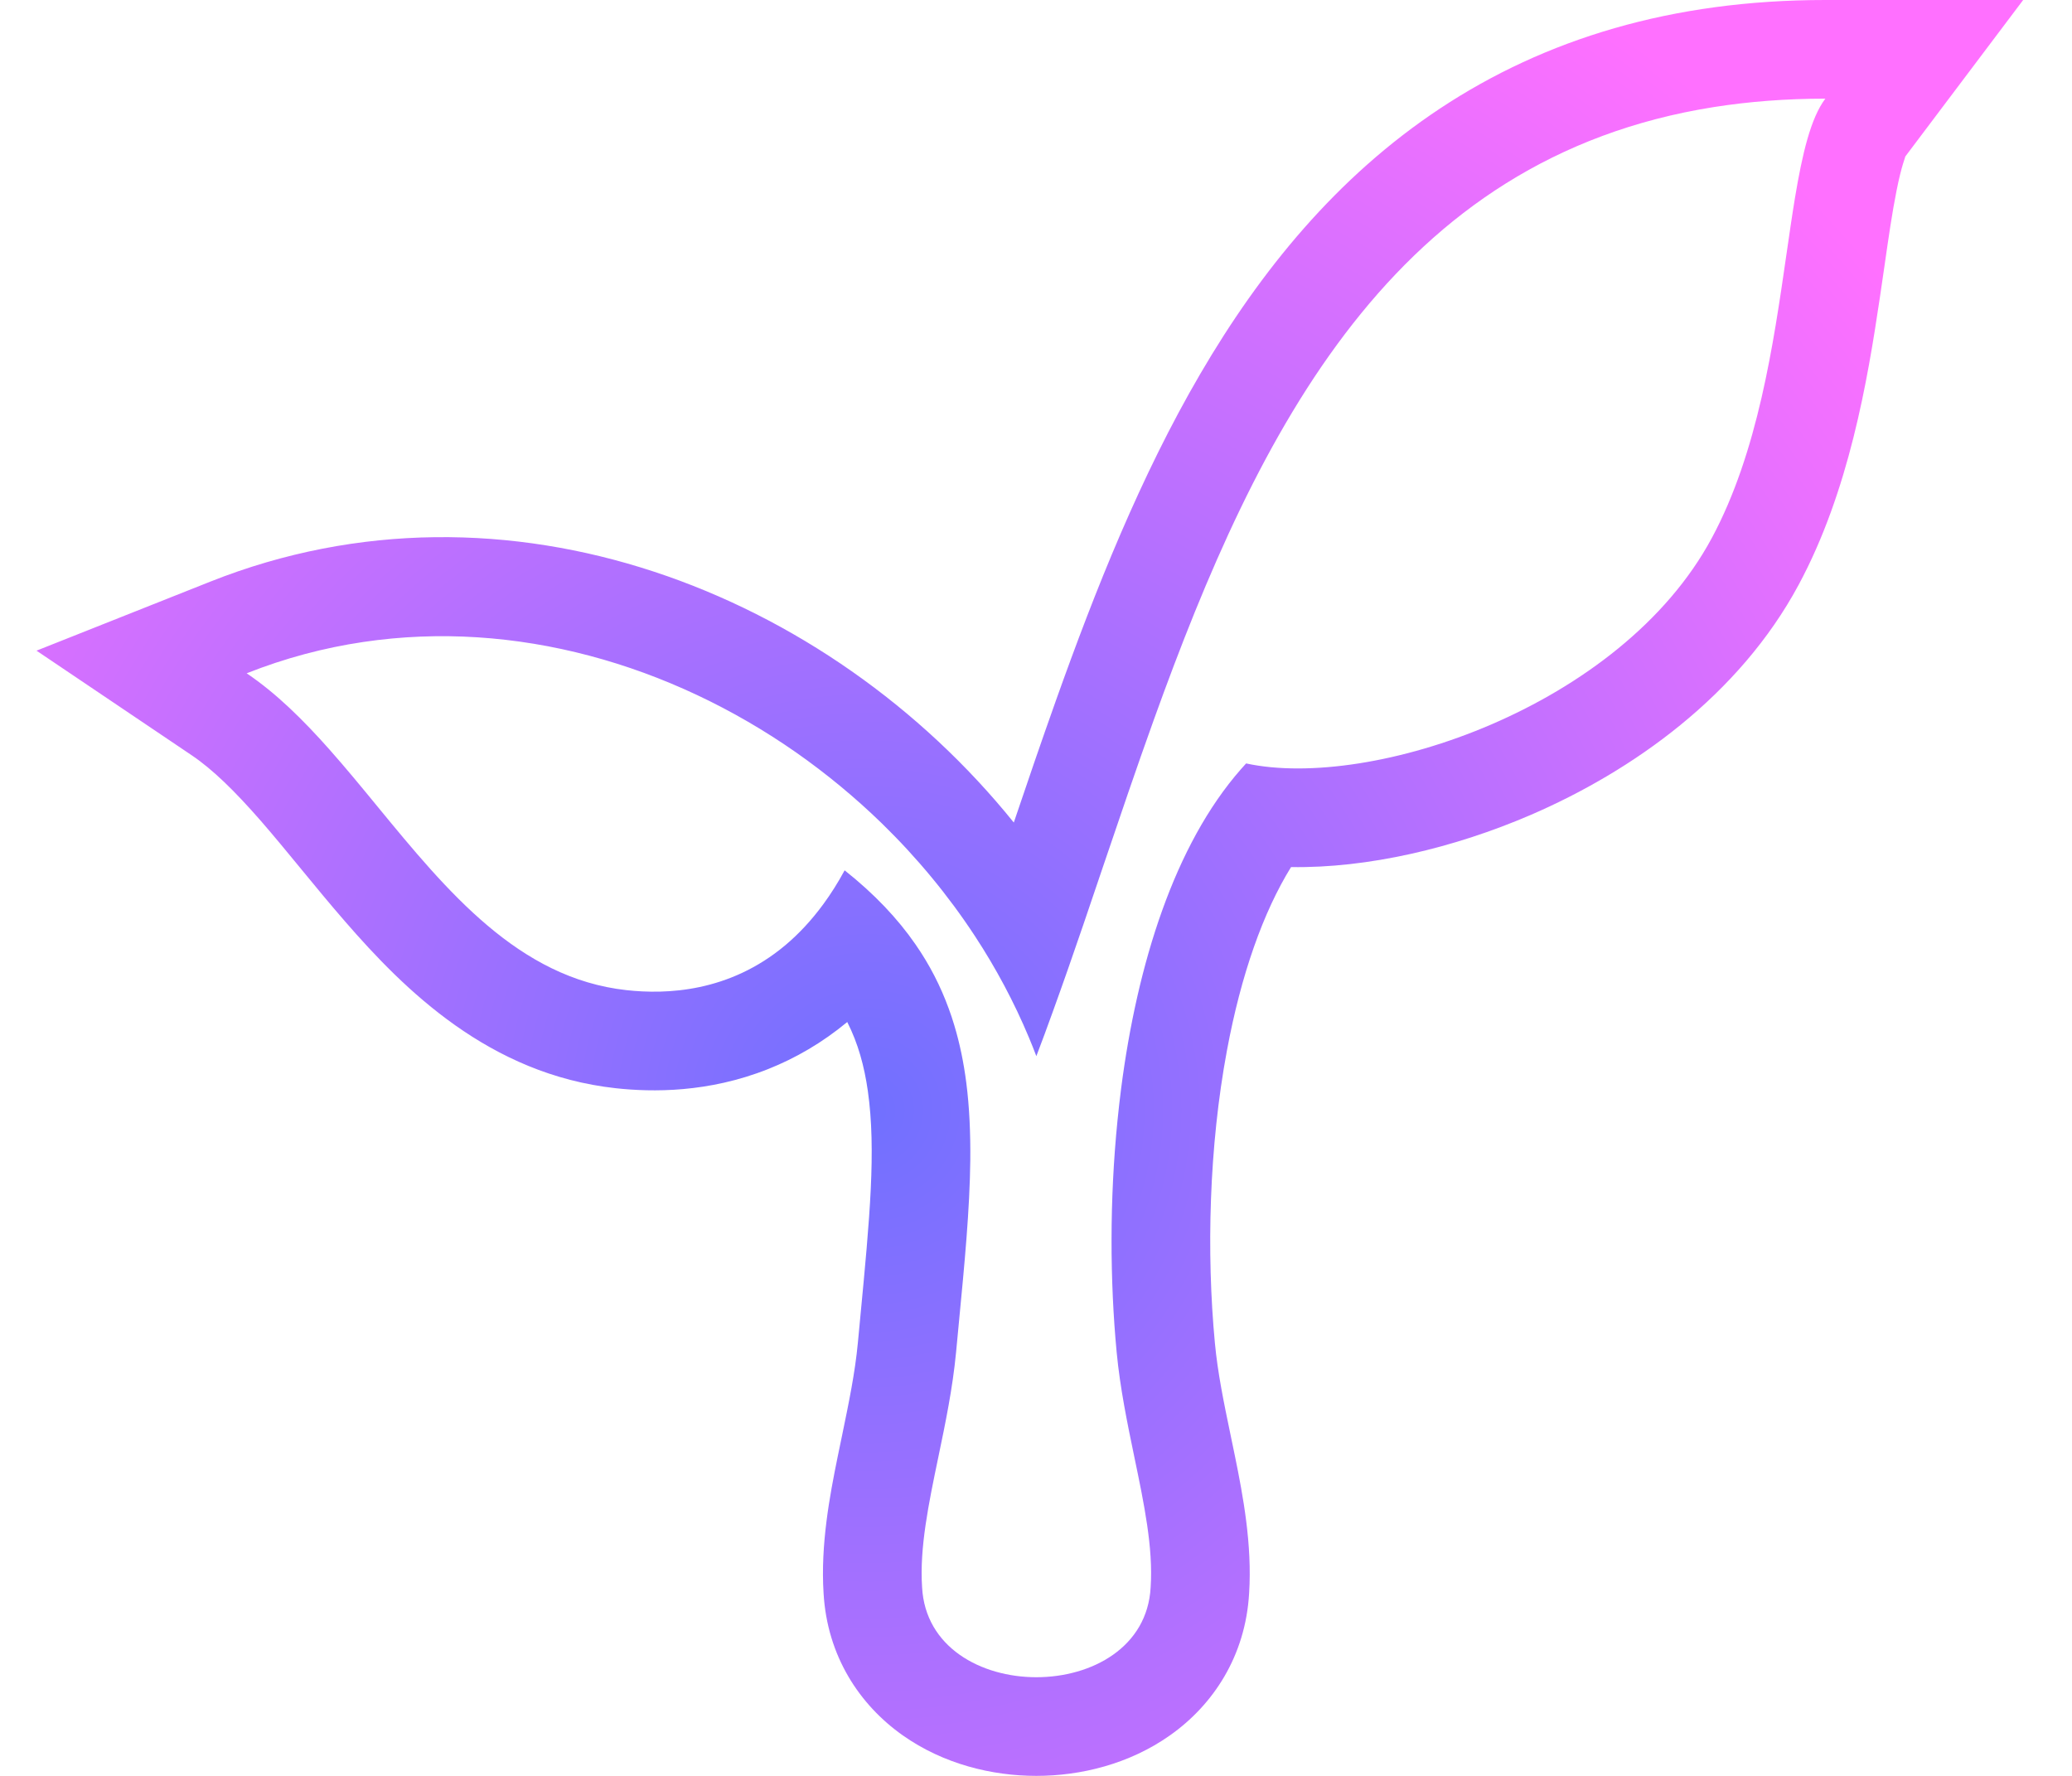
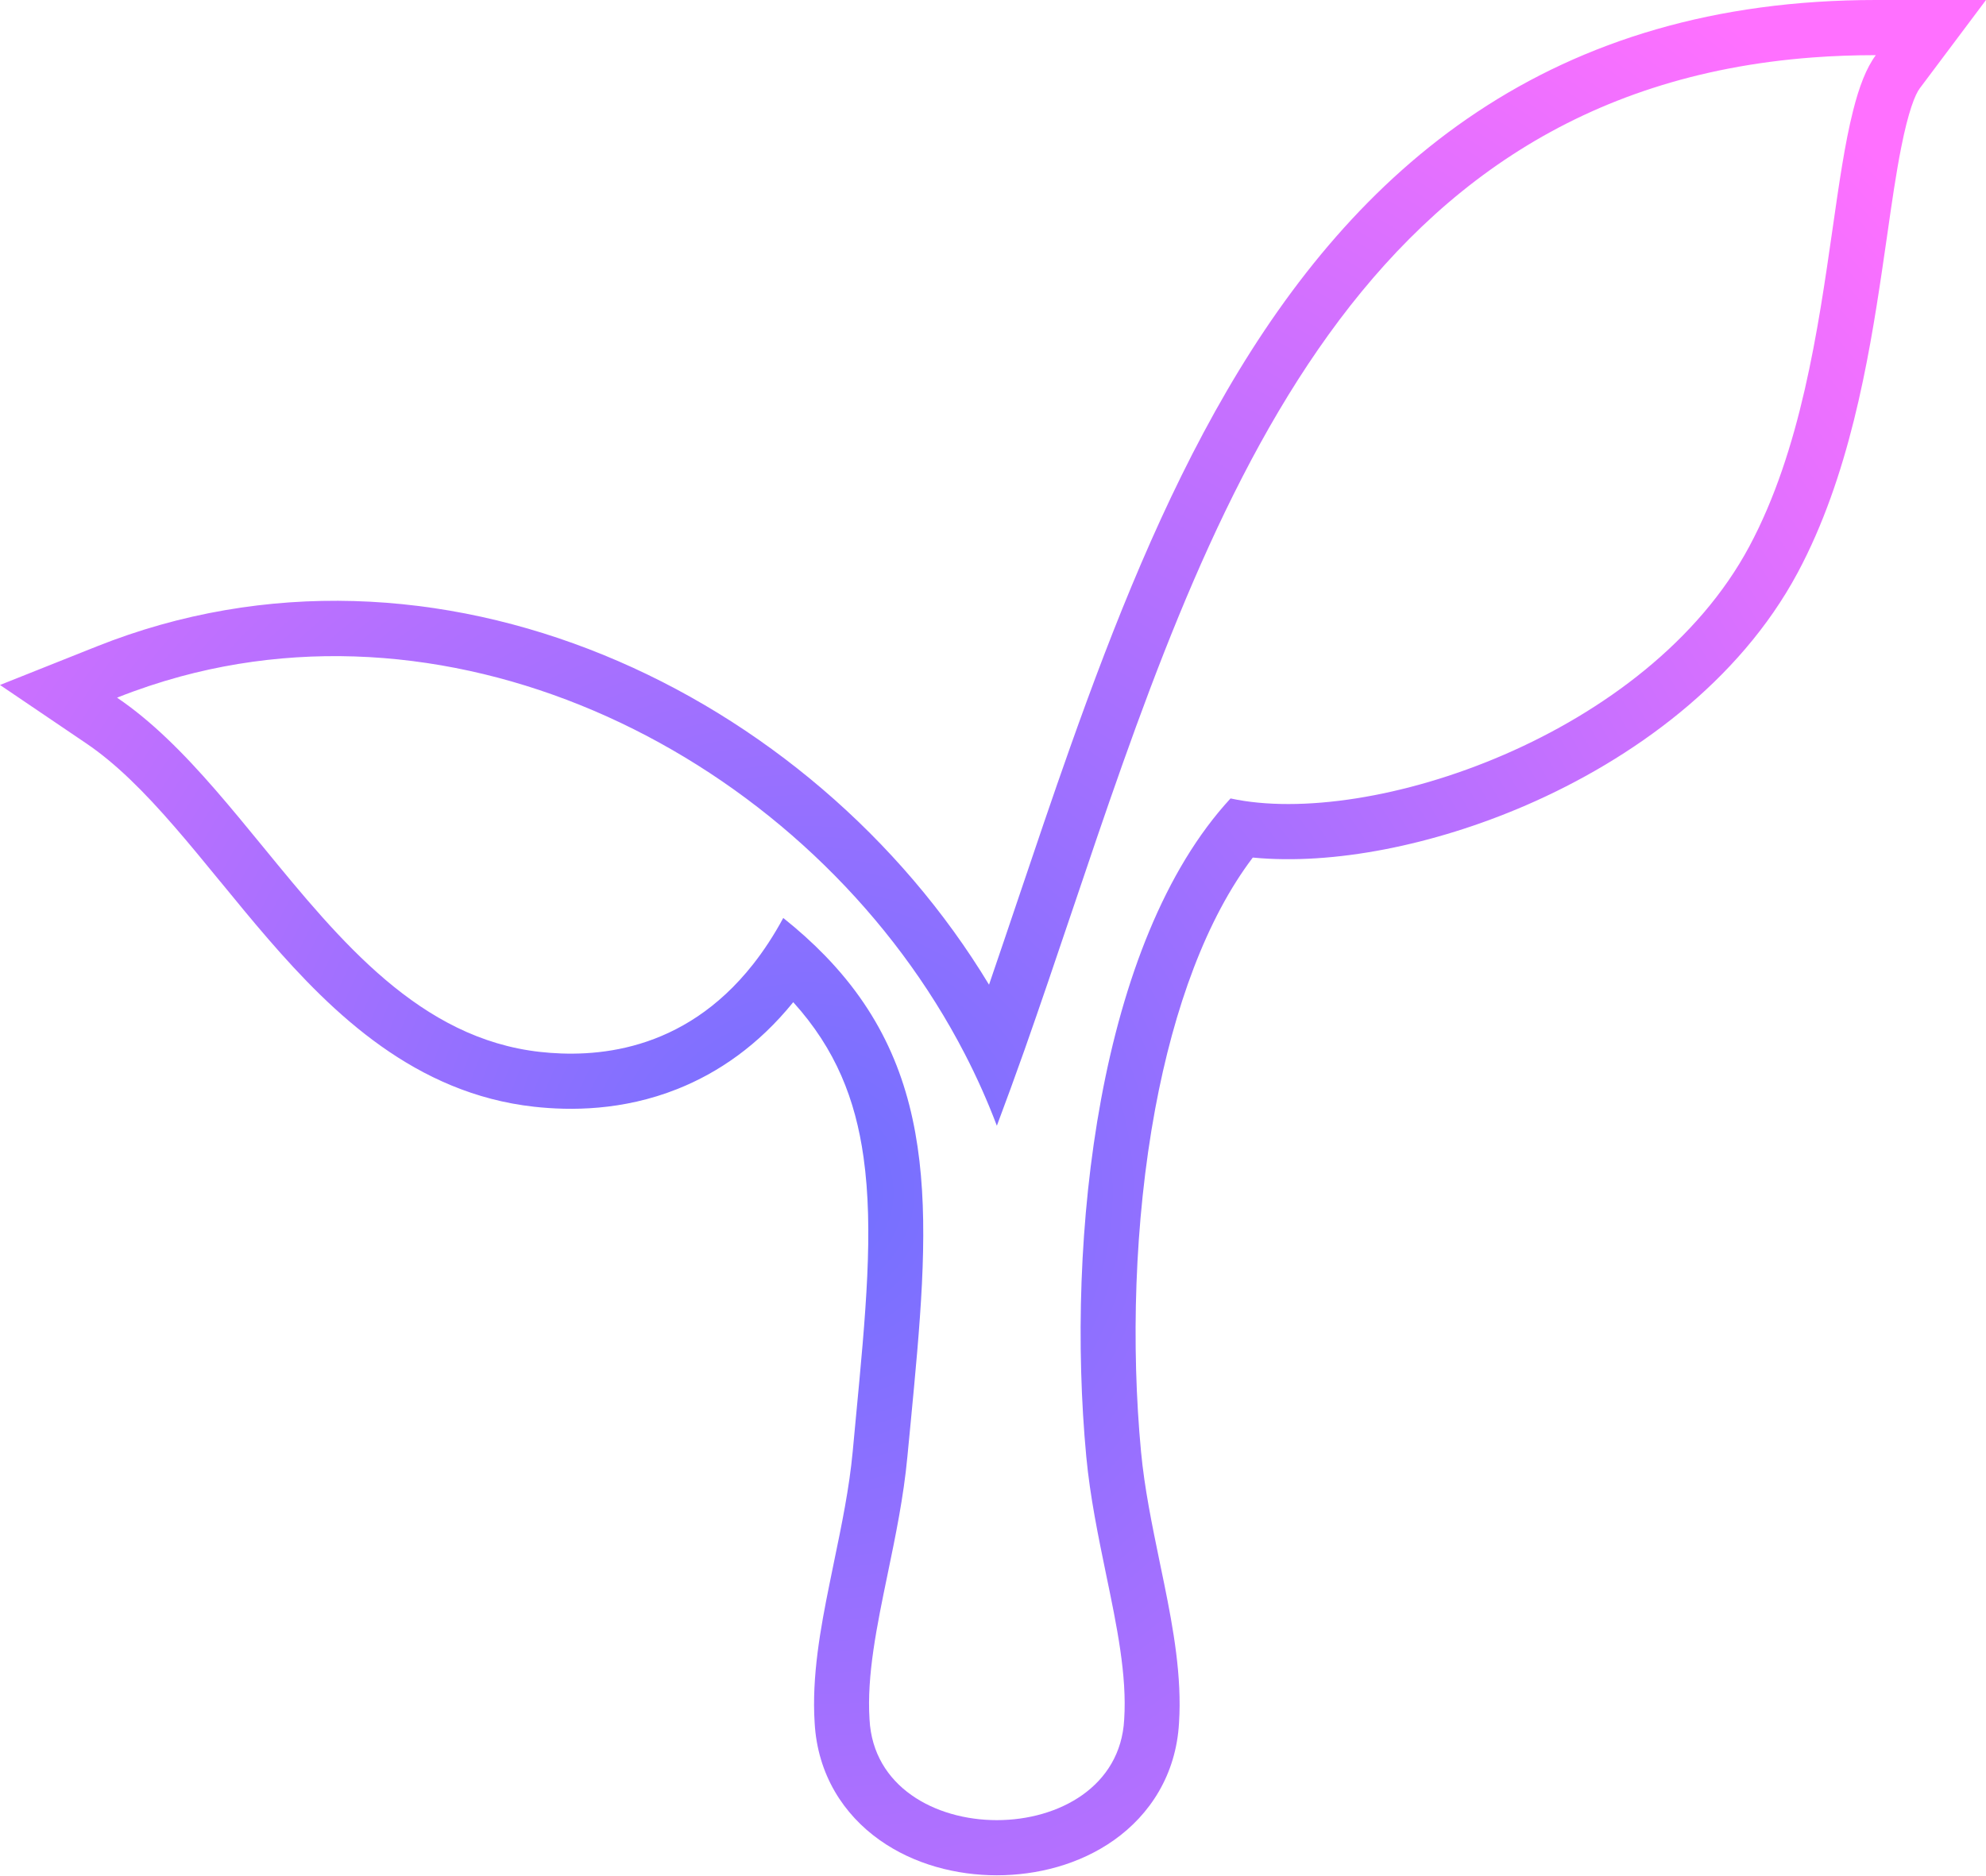
- <svg xmlns="http://www.w3.org/2000/svg" width="42" height="36" viewBox="0 0 42 36" fill="none">
-   <path fill-rule="evenodd" clip-rule="evenodd" d="M25.154 15.593C23.809 17.125 23.052 19.539 22.726 22.062C22.698 22.279 22.674 22.496 22.652 22.714C22.49 24.329 22.498 25.962 22.635 27.411C22.704 28.14 22.852 28.854 22.994 29.539C23.191 30.485 23.377 31.377 23.324 32.176C23.194 34.608 18.821 34.608 18.691 32.176C18.638 31.377 18.823 30.485 19.02 29.539C19.163 28.854 19.311 28.14 19.38 27.411C19.399 27.208 19.418 27.007 19.437 26.81C19.552 25.614 19.657 24.523 19.668 23.517C19.673 22.97 19.651 22.448 19.587 21.949C19.535 21.544 19.456 21.155 19.342 20.778C19.309 20.667 19.272 20.557 19.232 20.448C19.067 19.995 18.846 19.56 18.556 19.142C18.194 18.619 17.724 18.121 17.121 17.643C16.985 17.895 16.841 18.121 16.692 18.325C16.447 18.66 16.188 18.934 15.921 19.159C14.777 20.12 13.501 20.16 12.7 20.072C10.513 19.832 9.063 18.067 7.653 16.351C7.33 15.957 7.008 15.566 6.681 15.197C6.149 14.597 5.601 14.054 5 13.649C5.777 13.341 6.568 13.132 7.363 13.014C10.448 12.555 13.585 13.469 16.141 15.256C16.755 15.687 17.336 16.167 17.875 16.691C18.585 17.383 19.221 18.15 19.763 18.977C20.189 19.627 20.556 20.314 20.856 21.031C20.909 21.156 20.959 21.283 21.007 21.41C21.121 21.112 21.232 20.81 21.342 20.505C21.551 19.928 21.756 19.34 21.959 18.746C22.095 18.349 22.23 17.95 22.365 17.549C22.699 16.564 23.036 15.57 23.39 14.586C25.507 8.706 28.253 3.196 34.742 2.17C35.449 2.059 36.2 2 37 2C36.705 2.391 36.534 3.112 36.384 4.014C36.325 4.371 36.27 4.757 36.211 5.162C35.949 6.975 35.633 9.169 34.698 10.908C32.856 14.335 27.791 16.024 25.259 15.476C25.224 15.515 25.188 15.554 25.154 15.593ZM26.17 17.577C25.605 18.49 25.156 19.76 24.871 21.292C24.506 23.25 24.454 25.397 24.626 27.223C24.683 27.832 24.805 28.421 24.947 29.104C24.976 29.242 25.005 29.383 25.035 29.529C25.195 30.315 25.383 31.31 25.32 32.295C25.248 33.569 24.593 34.559 23.718 35.177C22.889 35.763 21.902 36 21.007 36C20.113 36 19.126 35.763 18.297 35.177C17.422 34.559 16.766 33.569 16.694 32.295C16.631 31.31 16.82 30.315 16.98 29.529C17.01 29.383 17.039 29.242 17.068 29.104C17.209 28.421 17.331 27.832 17.389 27.223C17.406 27.039 17.423 26.859 17.44 26.684C17.629 24.703 17.761 23.317 17.592 22.12C17.52 21.614 17.395 21.154 17.174 20.718C16.666 21.139 16.124 21.452 15.567 21.673C14.355 22.154 13.221 22.141 12.481 22.06C9.916 21.779 8.197 20.065 6.996 18.681C6.688 18.327 6.391 17.966 6.115 17.63L6.103 17.615C5.818 17.268 5.555 16.949 5.293 16.647C4.759 16.035 4.31 15.596 3.882 15.308L0.74 13.19L4.262 11.791C10.279 9.4 16.79 12.011 20.55 16.674C20.82 15.875 21.1 15.054 21.404 14.2C22.203 11.957 23.12 9.65 24.33 7.579C25.544 5.5 27.094 3.586 29.195 2.196C31.319 0.791 33.888 -2.36029e-05 37 5.28015e-10L41.01 3.02797e-05L38.619 3.175C38.62 3.173 38.621 3.173 38.621 3.173C38.627 3.176 38.546 3.346 38.443 3.868C38.355 4.307 38.283 4.805 38.197 5.405C38.168 5.607 38.137 5.821 38.103 6.048C37.855 7.716 37.48 9.957 36.459 11.855C35.255 14.097 33.095 15.628 31.03 16.519C29.467 17.193 27.721 17.602 26.17 17.577Z" fill="url(#paint0_radial)" fill-opacity="0.84" />
-   <defs>
-     <radialGradient id="paint0_radial" cx="0" cy="0" r="1" gradientUnits="userSpaceOnUse" gradientTransform="translate(17.5361 22.5361) rotate(67.2856) scale(26.912)">
-       <stop stop-color="#5555FF" />
-       <stop offset="1" stop-color="#FF55FF" />
+ <svg xmlns="http://www.w3.org/2000/svg" style="" width="36" height="34" viewBox="0 0 36 34" fill="none" class="svelte-1qspqf3">
+   <path fill-rule="evenodd" clip-rule="evenodd" d="M18.569 19.042C18.857 18.225 19.139 17.39 19.423 16.549C21.851 9.351 24.44 1.678 32.854 1.042C33.225 1.014 33.608 1 34.003 1C33.83 1.231 33.699 1.576 33.591 2.006C33.442 2.593 33.335 3.338 33.217 4.162C32.956 5.975 32.641 8.169 31.709 9.908C29.874 13.335 24.828 15.024 22.306 14.476C19.91 17.073 19.318 22.434 19.691 26.411C19.76 27.14 19.908 27.854 20.049 28.539C20.246 29.485 20.43 30.377 20.378 31.176C20.248 33.608 15.891 33.608 15.762 31.176C15.71 30.377 15.894 29.485 16.09 28.539C16.232 27.854 16.38 27.14 16.448 26.411C16.468 26.208 16.487 26.007 16.506 25.81C16.851 22.206 17.106 19.545 14.957 17.328C14.731 17.095 14.479 16.867 14.198 16.643C14.026 16.962 13.842 17.24 13.65 17.484C12.377 19.1 10.747 19.177 9.793 19.072C7.614 18.832 6.17 17.067 4.766 15.351C4.193 14.652 3.628 13.961 3.022 13.385C2.733 13.11 2.435 12.861 2.122 12.649C2.501 12.498 2.884 12.371 3.269 12.266C8.845 10.753 14.874 14.047 17.488 19.106C17.707 19.529 17.901 19.964 18.07 20.41C18.239 19.961 18.405 19.504 18.569 19.042ZM17.928 17.853C18.108 17.328 18.287 16.797 18.468 16.261C18.769 15.369 19.075 14.46 19.403 13.535C20.193 11.309 21.083 9.072 22.24 7.084C23.4 5.091 24.849 3.31 26.777 2.03C28.716 0.742 31.081 -2.21724e-05 34.003 4.96602e-10L36 1.51401e-05L34.799 1.602C34.717 1.71 34.592 2.018 34.463 2.673C34.37 3.14 34.293 3.675 34.206 4.284C34.177 4.482 34.148 4.688 34.116 4.901C33.868 6.577 33.511 8.656 32.587 10.382C31.528 12.359 29.592 13.764 27.66 14.601C25.989 15.324 24.167 15.689 22.709 15.548C21.872 16.653 21.283 18.258 20.939 20.109C20.558 22.169 20.504 24.41 20.683 26.317C20.746 26.986 20.881 27.637 21.022 28.322C21.05 28.456 21.078 28.591 21.106 28.729C21.267 29.522 21.426 30.398 21.372 31.235C21.32 32.176 20.845 32.9 20.195 33.361C19.568 33.806 18.796 34 18.07 34C17.344 34 16.572 33.806 15.945 33.361C15.294 32.9 14.819 32.176 14.767 31.235C14.713 30.398 14.873 29.522 15.034 28.729C15.062 28.591 15.09 28.456 15.117 28.322C15.259 27.637 15.394 26.986 15.457 26.317C15.475 26.121 15.493 25.929 15.511 25.74C15.695 23.809 15.839 22.3 15.653 20.98C15.506 19.934 15.15 19.022 14.379 18.17C13.746 18.952 13.02 19.449 12.282 19.743C11.279 20.143 10.327 20.137 9.684 20.066C7.534 19.829 6.041 18.387 4.863 17.026C4.565 16.682 4.277 16.329 4 15.991L3.991 15.981C3.708 15.635 3.438 15.305 3.165 14.991C2.616 14.357 2.1 13.841 1.565 13.479L0 12.419L1.754 11.72C7.894 9.272 14.712 12.533 17.928 17.853Z" fill="url(#paint0_radial)" fill-opacity="0.84" class="svelte-1qspqf3" />
+   <defs class="svelte-1qspqf3">
+     <radialGradient id="paint0_radial" cx="0" cy="0" r="1" gradientUnits="userSpaceOnUse" gradientTransform="translate(14.6116 21.5361) rotate(67.3618) scale(26.8971 26.8264)" class="svelte-1qspqf3">
+       <stop stop-color="#5555FF" class="svelte-1qspqf3" />
+       <stop offset="1" stop-color="#FF55FF" class="svelte-1qspqf3" />
    </radialGradient>
  </defs>
</svg>
